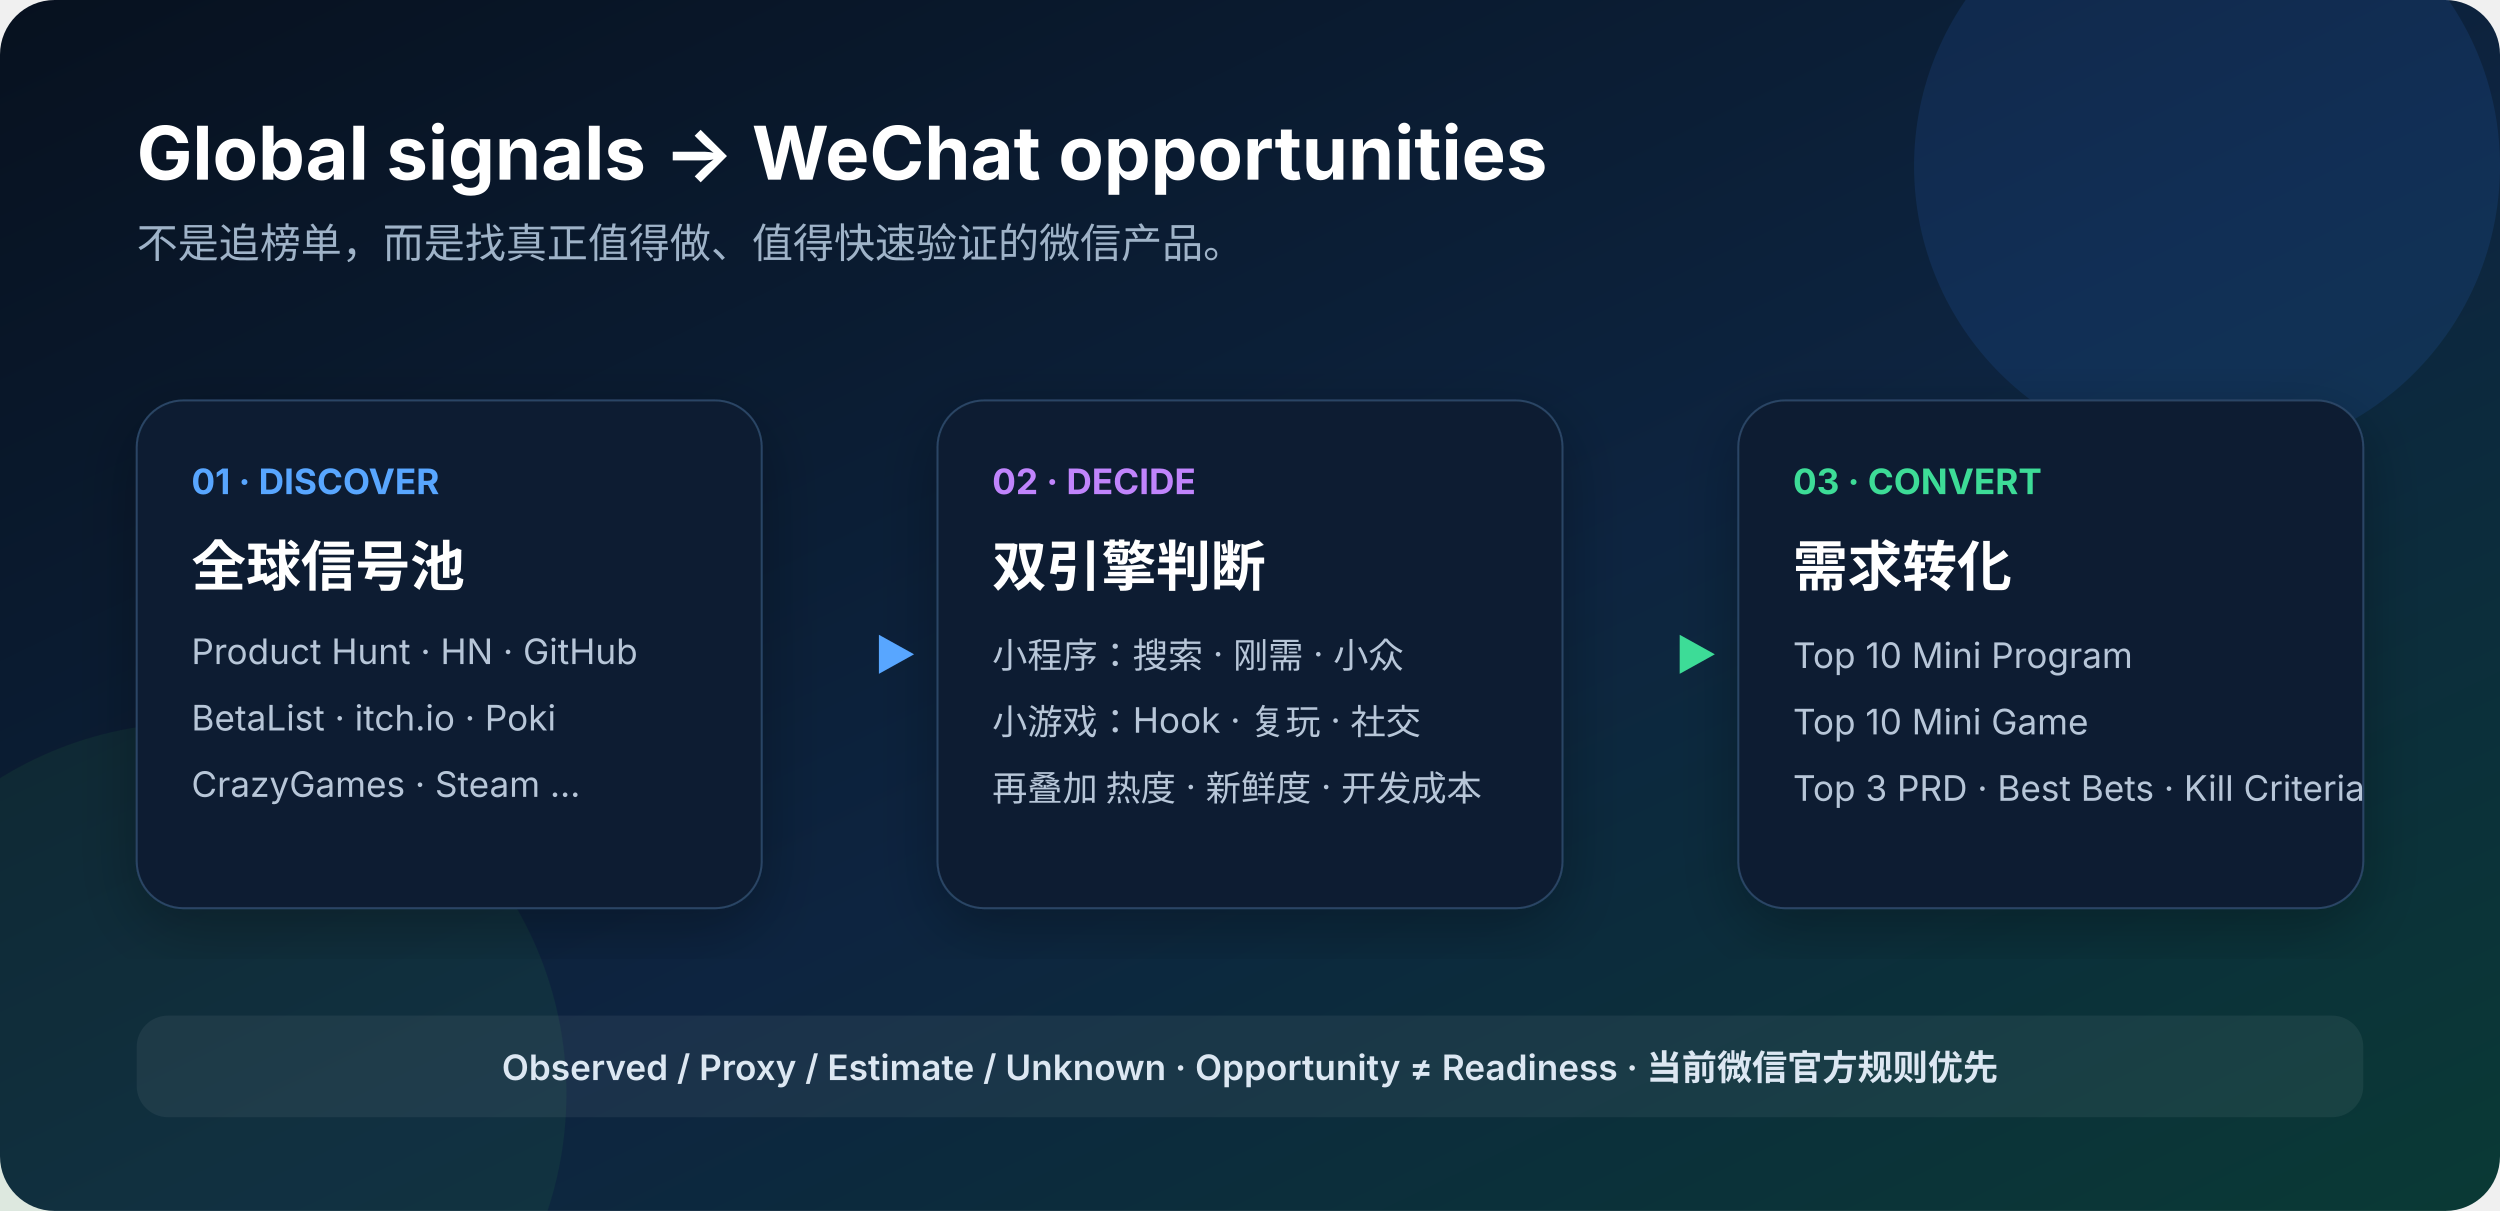
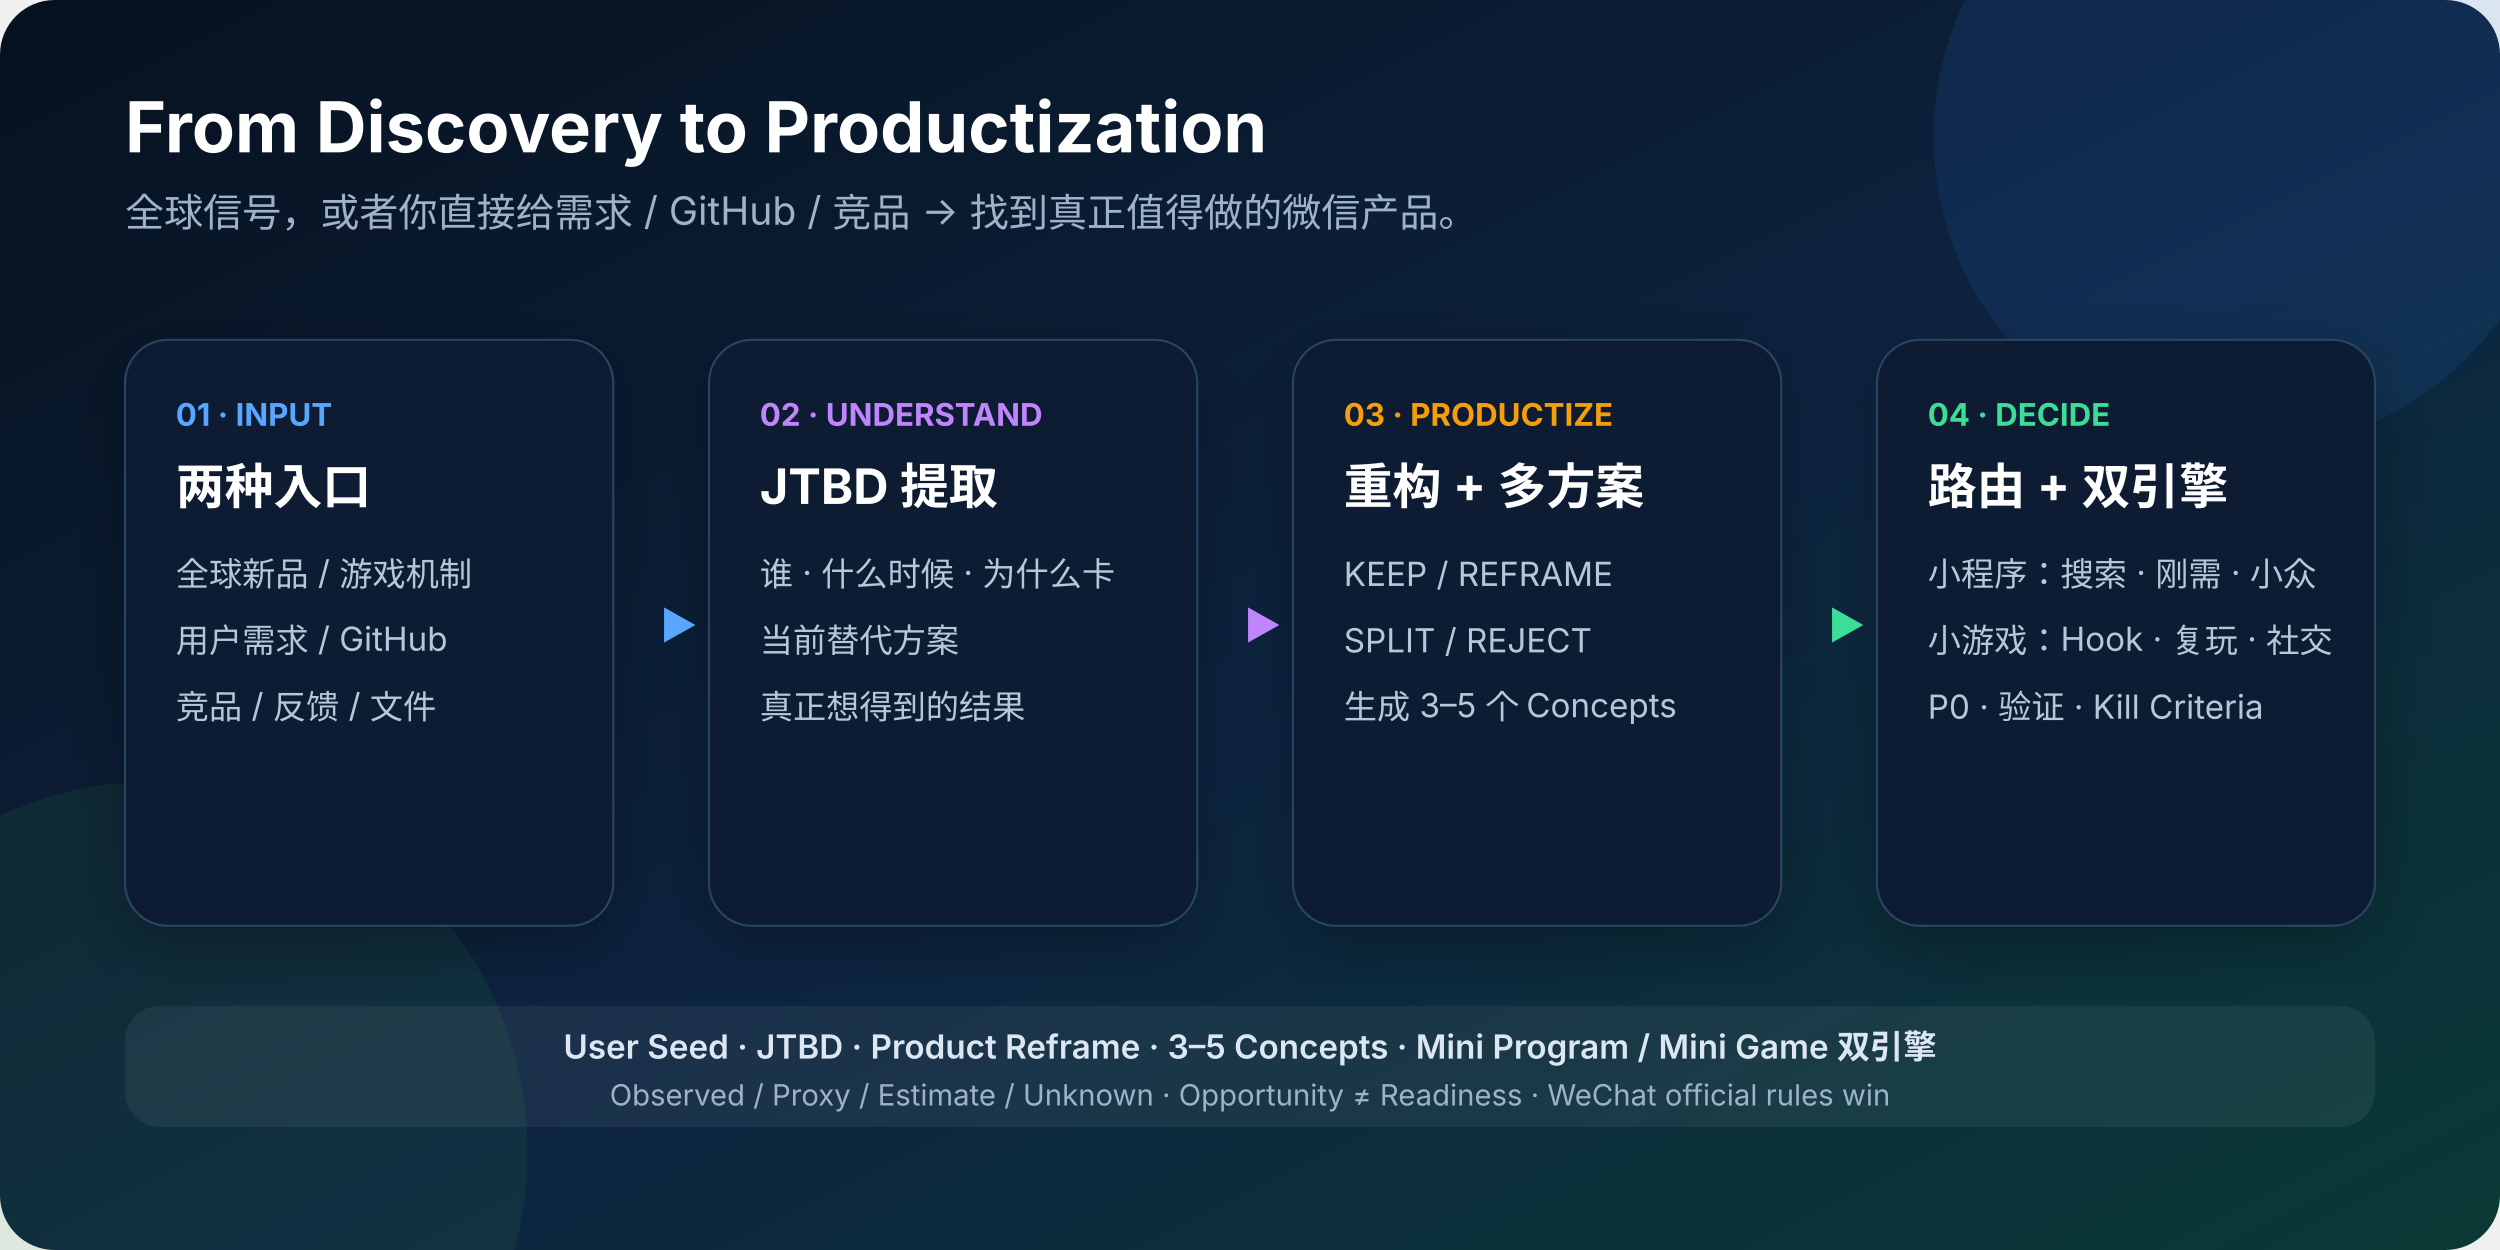
- <svg xmlns="http://www.w3.org/2000/svg" width="1280" height="620" viewBox="0 0 1280 620">
+ <svg xmlns="http://www.w3.org/2000/svg" width="1280" height="640" viewBox="0 0 1280 640">
  <defs>
    <linearGradient id="bg" x1="0" y1="0" x2="1" y2="1">
      <stop offset="0" stop-color="#07111f" />
      <stop offset="0.55" stop-color="#0d2440" />
      <stop offset="1" stop-color="#0a3a35" />
    </linearGradient>
-     <linearGradient id="accent" x1="0" y1="0" x2="1" y2="0">
+     <linearGradient id="line" x1="0" y1="0" x2="1" y2="0">
      <stop offset="0" stop-color="#58a6ff" />
+       <stop offset="0.5" stop-color="#c084fc" />
      <stop offset="1" stop-color="#3ddc97" />
    </linearGradient>
    <filter id="shadow">
      <feDropShadow dx="0" dy="10" stdDeviation="16" flood-opacity=".28" />
    </filter>
  </defs>
-   <rect width="1280" height="620" rx="28" fill="url(#bg)" />
-   <circle cx="1130" cy="85" r="150" fill="#2f81f7" opacity=".12" />
-   <circle cx="100" cy="560" r="190" fill="#2ea043" opacity=".10" />
-   <text x="70" y="92" fill="#ffffff" font-size="38" font-weight="700" font-family="system-ui,-apple-system,'Segoe UI','PingFang SC','Microsoft YaHei',sans-serif">Global signals → WeChat opportunities</text>
-   <text x="70" y="132" fill="#9fb3c8" font-size="21" font-family="system-ui,-apple-system,'Segoe UI','PingFang SC','Microsoft YaHei',sans-serif">不是追榜单，而是找真正值得做、值得快速验证的微信产品。</text>
+   <rect width="1280" height="640" rx="28" fill="url(#bg)" />
+   <circle cx="1150" cy="70" r="160" fill="#2f81f7" opacity=".11" />
+   <circle cx="80" cy="590" r="190" fill="#2ea043" opacity=".10" />
+   <text x="64" y="78" fill="#fff" font-size="36" font-weight="700" font-family="system-ui,-apple-system,'Segoe UI','PingFang SC','Microsoft YaHei',sans-serif">From Discovery to Productization</text>
+   <text x="64" y="116" fill="#9fb3c8" font-size="20" font-family="system-ui,-apple-system,'Segoe UI','PingFang SC','Microsoft YaHei',sans-serif">全球信号，或者你直接给需求 / GitHub / 竞品 → 找到真正值得做的微信产品。</text>
  <g filter="url(#shadow)">
-     <rect x="70" y="205" width="320" height="260" rx="24" fill="#0f1f33" stroke="#2b4565" />
-     <rect x="480" y="205" width="320" height="260" rx="24" fill="#0f1f33" stroke="#2b4565" />
-     <rect x="890" y="205" width="320" height="260" rx="24" fill="#0f1f33" stroke="#2b4565" />
+     <rect x="64" y="174" width="250" height="300" rx="22" fill="#0f1f33" stroke="#2b4565" />
+     <rect x="363" y="174" width="250" height="300" rx="22" fill="#0f1f33" stroke="#2b4565" />
+     <rect x="662" y="174" width="250" height="300" rx="22" fill="#0f1f33" stroke="#2b4565" />
+     <rect x="961" y="174" width="255" height="300" rx="22" fill="#0f1f33" stroke="#2b4565" />
  </g>
-   <text x="98" y="253" fill="#58a6ff" font-size="18" font-weight="700" font-family="system-ui,-apple-system,'Segoe UI','PingFang SC','Microsoft YaHei',sans-serif">01 · DISCOVER</text>
-   <text x="98" y="300" fill="#fff" font-size="28" font-weight="700" font-family="system-ui,-apple-system,'Segoe UI','PingFang SC','Microsoft YaHei',sans-serif">全球信号池</text>
-   <text x="98" y="340" fill="#b7c6d8" font-size="18" font-family="system-ui,-apple-system,'Segoe UI','PingFang SC','Microsoft YaHei',sans-serif">Product Hunt · HN · GitHub</text>
-   <text x="98" y="374" fill="#b7c6d8" font-size="18" font-family="system-ui,-apple-system,'Segoe UI','PingFang SC','Microsoft YaHei',sans-serif">BetaList · itch.io · Poki</text>
-   <text x="98" y="408" fill="#b7c6d8" font-size="18" font-family="system-ui,-apple-system,'Segoe UI','PingFang SC','Microsoft YaHei',sans-serif">CrazyGames · Steam …</text>
-   <text x="508" y="253" fill="#c084fc" font-size="18" font-weight="700" font-family="system-ui,-apple-system,'Segoe UI','PingFang SC','Microsoft YaHei',sans-serif">02 · DECIDE</text>
-   <text x="508" y="300" fill="#fff" font-size="28" font-weight="700" font-family="system-ui,-apple-system,'Segoe UI','PingFang SC','Microsoft YaHei',sans-serif">双引擎判断</text>
-   <text x="508" y="342" fill="#b7c6d8" font-size="18" font-family="system-ui,-apple-system,'Segoe UI','PingFang SC','Microsoft YaHei',sans-serif">小程序：搜索 · 刚需 · 小众</text>
-   <text x="508" y="376" fill="#b7c6d8" font-size="18" font-family="system-ui,-apple-system,'Segoe UI','PingFang SC','Microsoft YaHei',sans-serif">小游戏：Hook · 复玩 · 社交</text>
-   <text x="508" y="410" fill="#b7c6d8" font-size="18" font-family="system-ui,-apple-system,'Segoe UI','PingFang SC','Microsoft YaHei',sans-serif">再叠加 热度 · 新鲜度 · 开发成本</text>
-   <text x="918" y="253" fill="#3ddc97" font-size="18" font-weight="700" font-family="system-ui,-apple-system,'Segoe UI','PingFang SC','Microsoft YaHei',sans-serif">03 · CONVERT</text>
-   <text x="918" y="300" fill="#fff" font-size="28" font-weight="700" font-family="system-ui,-apple-system,'Segoe UI','PingFang SC','Microsoft YaHei',sans-serif">需求转化</text>
-   <text x="918" y="342" fill="#b7c6d8" font-size="18" font-family="system-ui,-apple-system,'Segoe UI','PingFang SC','Microsoft YaHei',sans-serif">Top 10 Mini Program</text>
-   <text x="918" y="376" fill="#b7c6d8" font-size="18" font-family="system-ui,-apple-system,'Segoe UI','PingFang SC','Microsoft YaHei',sans-serif">Top 10 Mini Game</text>
-   <text x="918" y="410" fill="#b7c6d8" font-size="18" font-family="system-ui,-apple-system,'Segoe UI','PingFang SC','Microsoft YaHei',sans-serif">Top 3 PRD · Best Bets · Kill Criteria</text>
-   <path d="M405 335 H460" stroke="url(#accent)" stroke-width="5" stroke-linecap="round" />
-   <path d="M815 335 H870" stroke="url(#accent)" stroke-width="5" stroke-linecap="round" />
-   <path d="M450 325 l18 10 -18 10" fill="#58a6ff" />
-   <path d="M860 325 l18 10 -18 10" fill="#3ddc97" />
-   <rect x="70" y="520" width="1140" height="52" rx="16" fill="#ffffff" opacity=".06" />
-   <text x="640" y="553" text-anchor="middle" fill="#dce7f2" font-size="18" font-weight="600" font-family="system-ui,-apple-system,'Segoe UI','PingFang SC','Microsoft YaHei',sans-serif">Observed / Proxy / Estimate / Unknown · Opportunity ≠ Readiness · 当前微信官方规则优先</text>
+   <text x="90" y="218" fill="#58a6ff" font-size="16" font-weight="700" font-family="system-ui,-apple-system,'Segoe UI','PingFang SC','Microsoft YaHei',sans-serif">01 · INPUT</text>
+   <text x="90" y="258" fill="#fff" font-size="25" font-weight="700" font-family="system-ui,-apple-system,'Segoe UI','PingFang SC','Microsoft YaHei',sans-serif">两种入口</text>
+   <text x="90" y="300" fill="#b7c6d8" font-size="17" font-family="system-ui,-apple-system,'Segoe UI','PingFang SC','Microsoft YaHei',sans-serif">全球新品 / 游戏机制</text>
+   <text x="90" y="334" fill="#b7c6d8" font-size="17" font-family="system-ui,-apple-system,'Segoe UI','PingFang SC','Microsoft YaHei',sans-serif">用户需求 / GitHub</text>
+   <text x="90" y="368" fill="#b7c6d8" font-size="17" font-family="system-ui,-apple-system,'Segoe UI','PingFang SC','Microsoft YaHei',sans-serif">竞品 / 反馈 / 文件</text>
+   <text x="389" y="218" fill="#c084fc" font-size="16" font-weight="700" font-family="system-ui,-apple-system,'Segoe UI','PingFang SC','Microsoft YaHei',sans-serif">02 · UNDERSTAND</text>
+   <text x="389" y="258" fill="#fff" font-size="25" font-weight="700" font-family="system-ui,-apple-system,'Segoe UI','PingFang SC','Microsoft YaHei',sans-serif">JTBD 提取</text>
+   <text x="389" y="300" fill="#b7c6d8" font-size="17" font-family="system-ui,-apple-system,'Segoe UI','PingFang SC','Microsoft YaHei',sans-serif">谁 · 什么时候 · 为什么卡</text>
+   <text x="389" y="334" fill="#b7c6d8" font-size="17" font-family="system-ui,-apple-system,'Segoe UI','PingFang SC','Microsoft YaHei',sans-serif">当前替代方案</text>
+   <text x="389" y="368" fill="#b7c6d8" font-size="17" font-family="system-ui,-apple-system,'Segoe UI','PingFang SC','Microsoft YaHei',sans-serif">真正想得到的结果</text>
+   <text x="688" y="218" fill="#f59e0b" font-size="16" font-weight="700" font-family="system-ui,-apple-system,'Segoe UI','PingFang SC','Microsoft YaHei',sans-serif">03 · PRODUCTIZE</text>
+   <text x="688" y="258" fill="#fff" font-size="25" font-weight="700" font-family="system-ui,-apple-system,'Segoe UI','PingFang SC','Microsoft YaHei',sans-serif">重构 + 多方案</text>
+   <text x="688" y="300" fill="#b7c6d8" font-size="17" font-family="system-ui,-apple-system,'Segoe UI','PingFang SC','Microsoft YaHei',sans-serif">KEEP / REFRAME</text>
+   <text x="688" y="334" fill="#b7c6d8" font-size="17" font-family="system-ui,-apple-system,'Segoe UI','PingFang SC','Microsoft YaHei',sans-serif">SPLIT / REJECT</text>
+   <text x="688" y="368" fill="#b7c6d8" font-size="17" font-family="system-ui,-apple-system,'Segoe UI','PingFang SC','Microsoft YaHei',sans-serif">生成 3–5 个 Concepts</text>
+   <text x="987" y="218" fill="#3ddc97" font-size="16" font-weight="700" font-family="system-ui,-apple-system,'Segoe UI','PingFang SC','Microsoft YaHei',sans-serif">04 · DECIDE</text>
+   <text x="987" y="258" fill="#fff" font-size="25" font-weight="700" font-family="system-ui,-apple-system,'Segoe UI','PingFang SC','Microsoft YaHei',sans-serif">路由 + 双引擎</text>
+   <text x="987" y="300" fill="#b7c6d8" font-size="17" font-family="system-ui,-apple-system,'Segoe UI','PingFang SC','Microsoft YaHei',sans-serif">小程序：搜索 · 刚需 · 小众</text>
+   <text x="987" y="334" fill="#b7c6d8" font-size="17" font-family="system-ui,-apple-system,'Segoe UI','PingFang SC','Microsoft YaHei',sans-serif">小游戏：Hook · 复玩 · 社交</text>
+   <text x="987" y="368" fill="#b7c6d8" font-size="17" font-family="system-ui,-apple-system,'Segoe UI','PingFang SC','Microsoft YaHei',sans-serif">P0 · 验证 · Kill Criteria</text>
+   <path d="M324 320 H348" stroke="url(#line)" stroke-width="5" stroke-linecap="round" />
+   <path d="M340 311 l16 9 -16 9" fill="#58a6ff" />
+   <path d="M623 320 H647" stroke="url(#line)" stroke-width="5" stroke-linecap="round" />
+   <path d="M639 311 l16 9 -16 9" fill="#c084fc" />
+   <path d="M922 320 H946" stroke="url(#line)" stroke-width="5" stroke-linecap="round" />
+   <path d="M938 311 l16 9 -16 9" fill="#3ddc97" />
+   <rect x="64" y="515" width="1152" height="62" rx="18" fill="#fff" opacity=".06" />
+   <text x="640" y="542" text-anchor="middle" fill="#dce7f2" font-size="17" font-weight="600" font-family="system-ui,-apple-system,'Segoe UI','PingFang SC','Microsoft YaHei',sans-serif">User Seed · JTBD · Product Reframe · 3–5 Concepts · Mini Program / Mini Game 双引擎</text>
+   <text x="640" y="566" text-anchor="middle" fill="#9fb3c8" font-size="15" font-family="system-ui,-apple-system,'Segoe UI','PingFang SC','Microsoft YaHei',sans-serif">Observed / Proxy / Estimate / Unknown · Opportunity ≠ Readiness · WeChat official rules win</text>
</svg>
